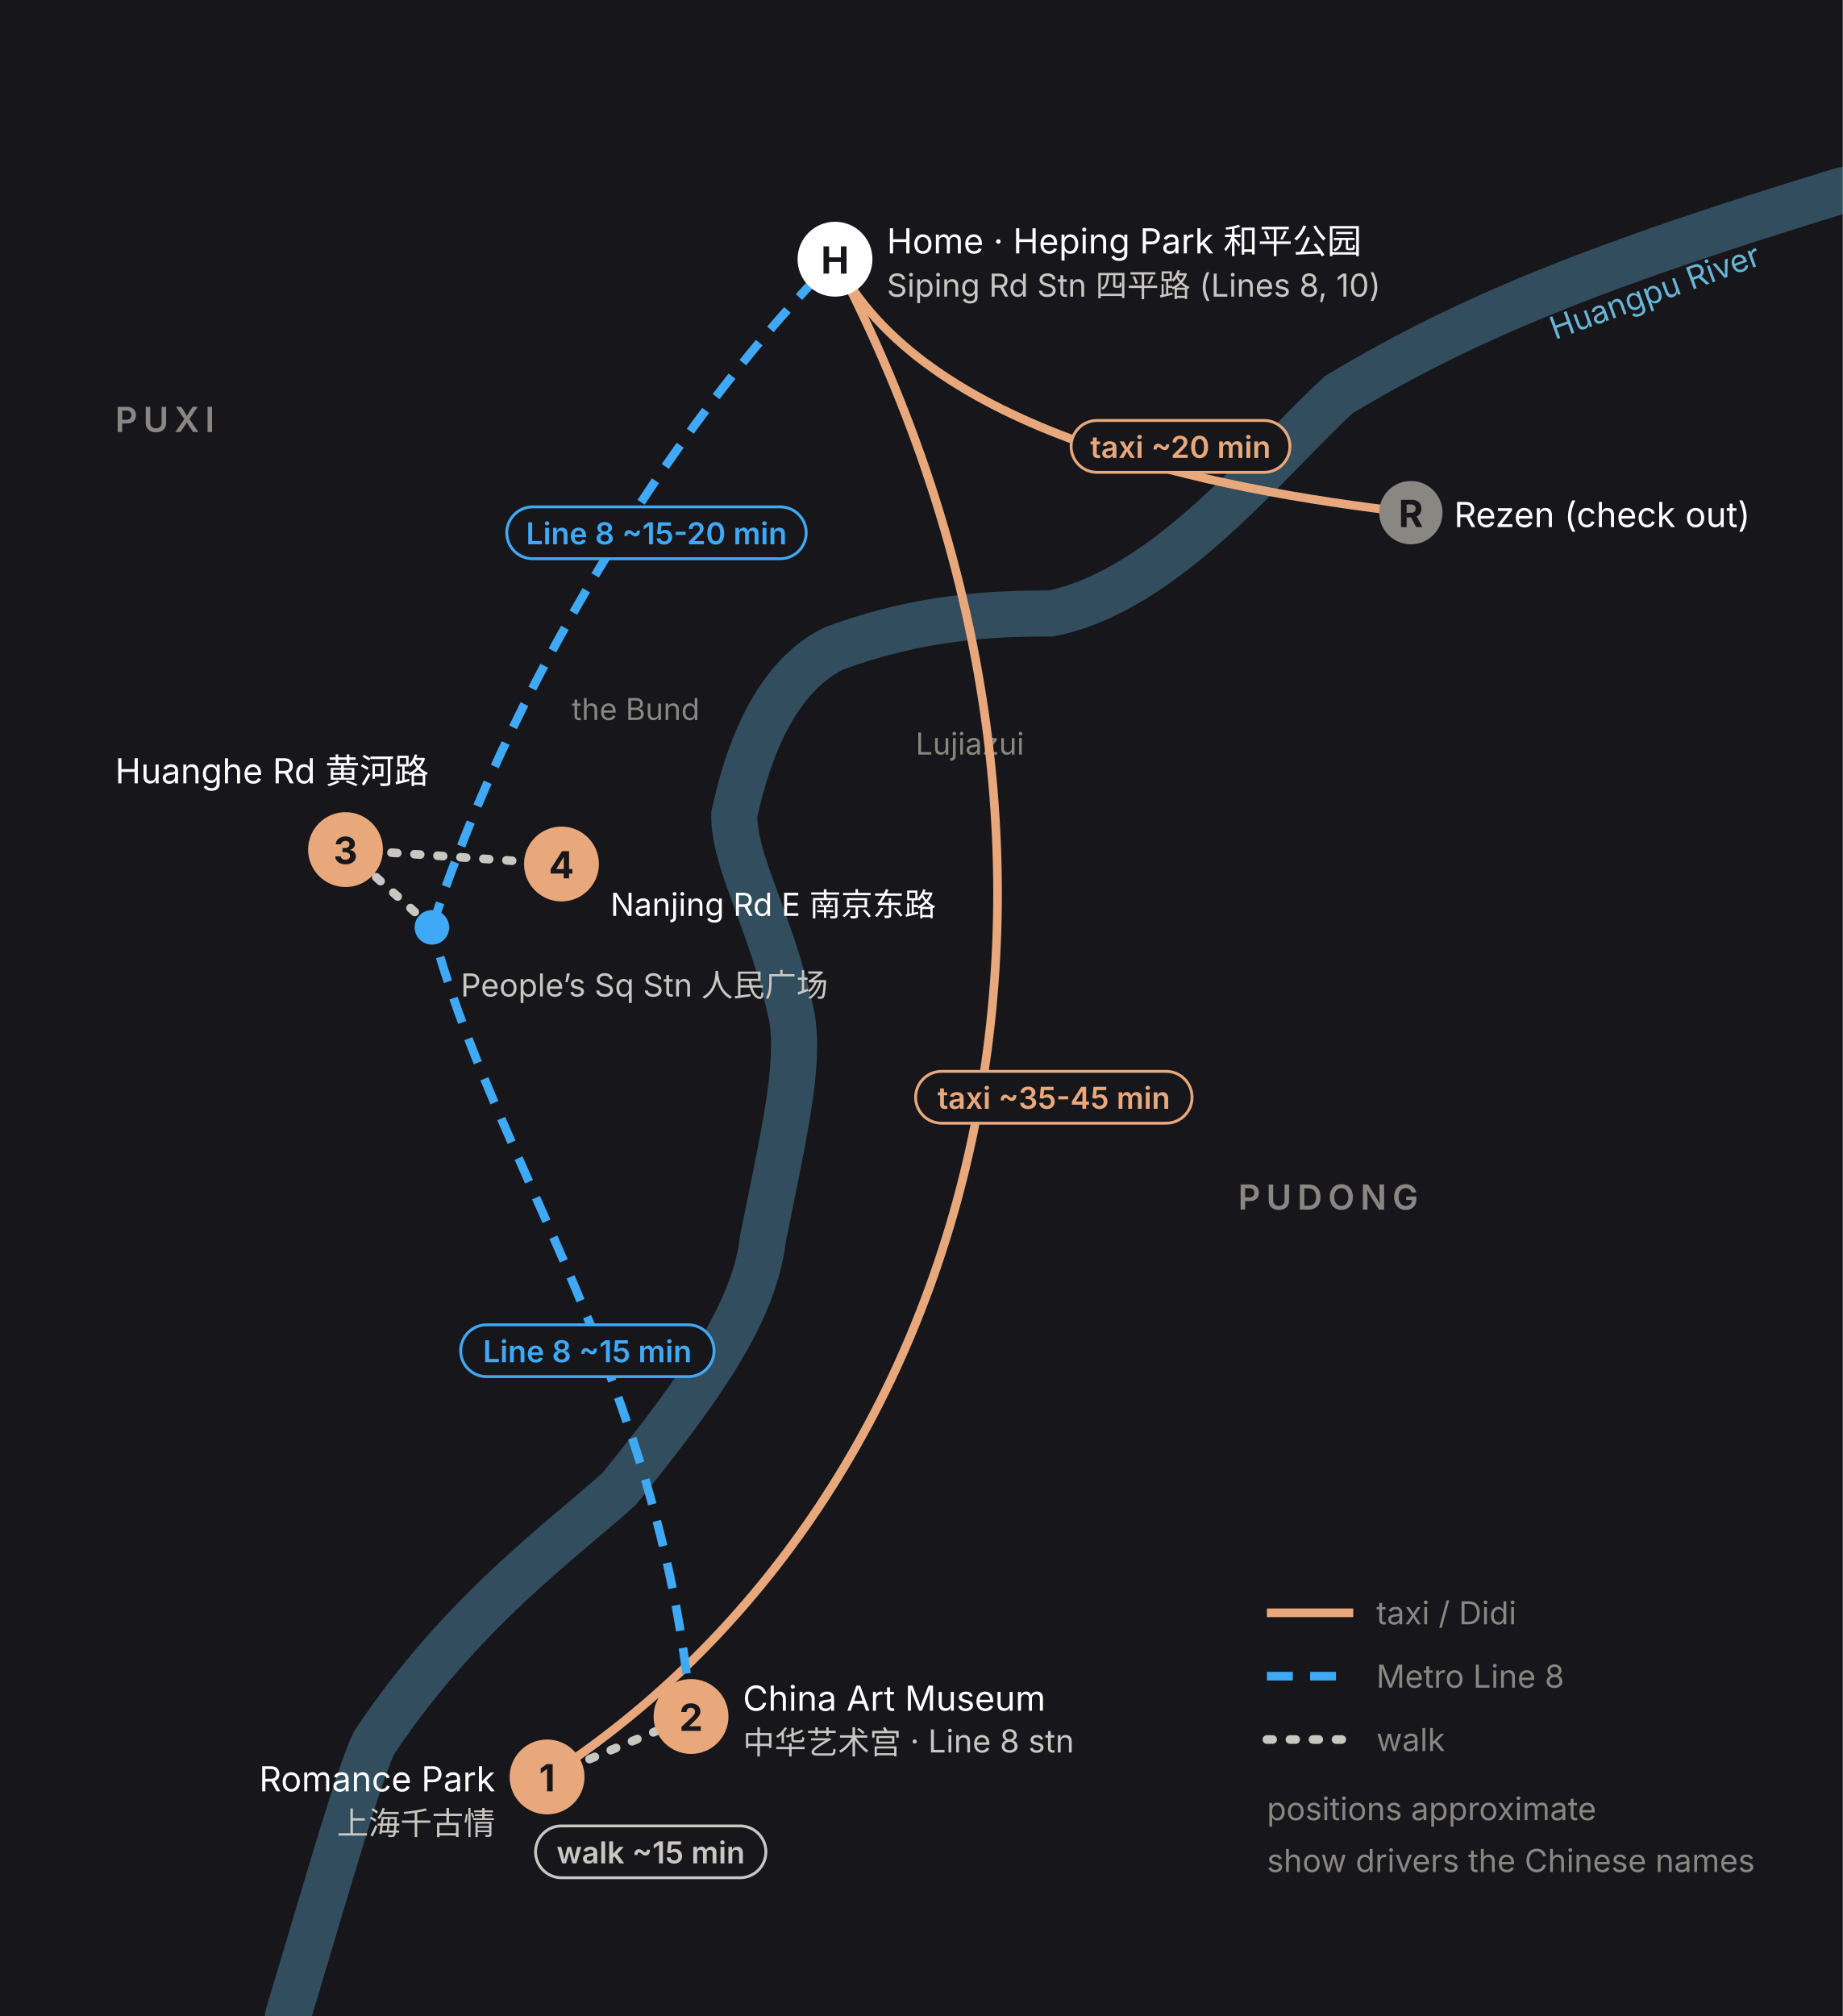
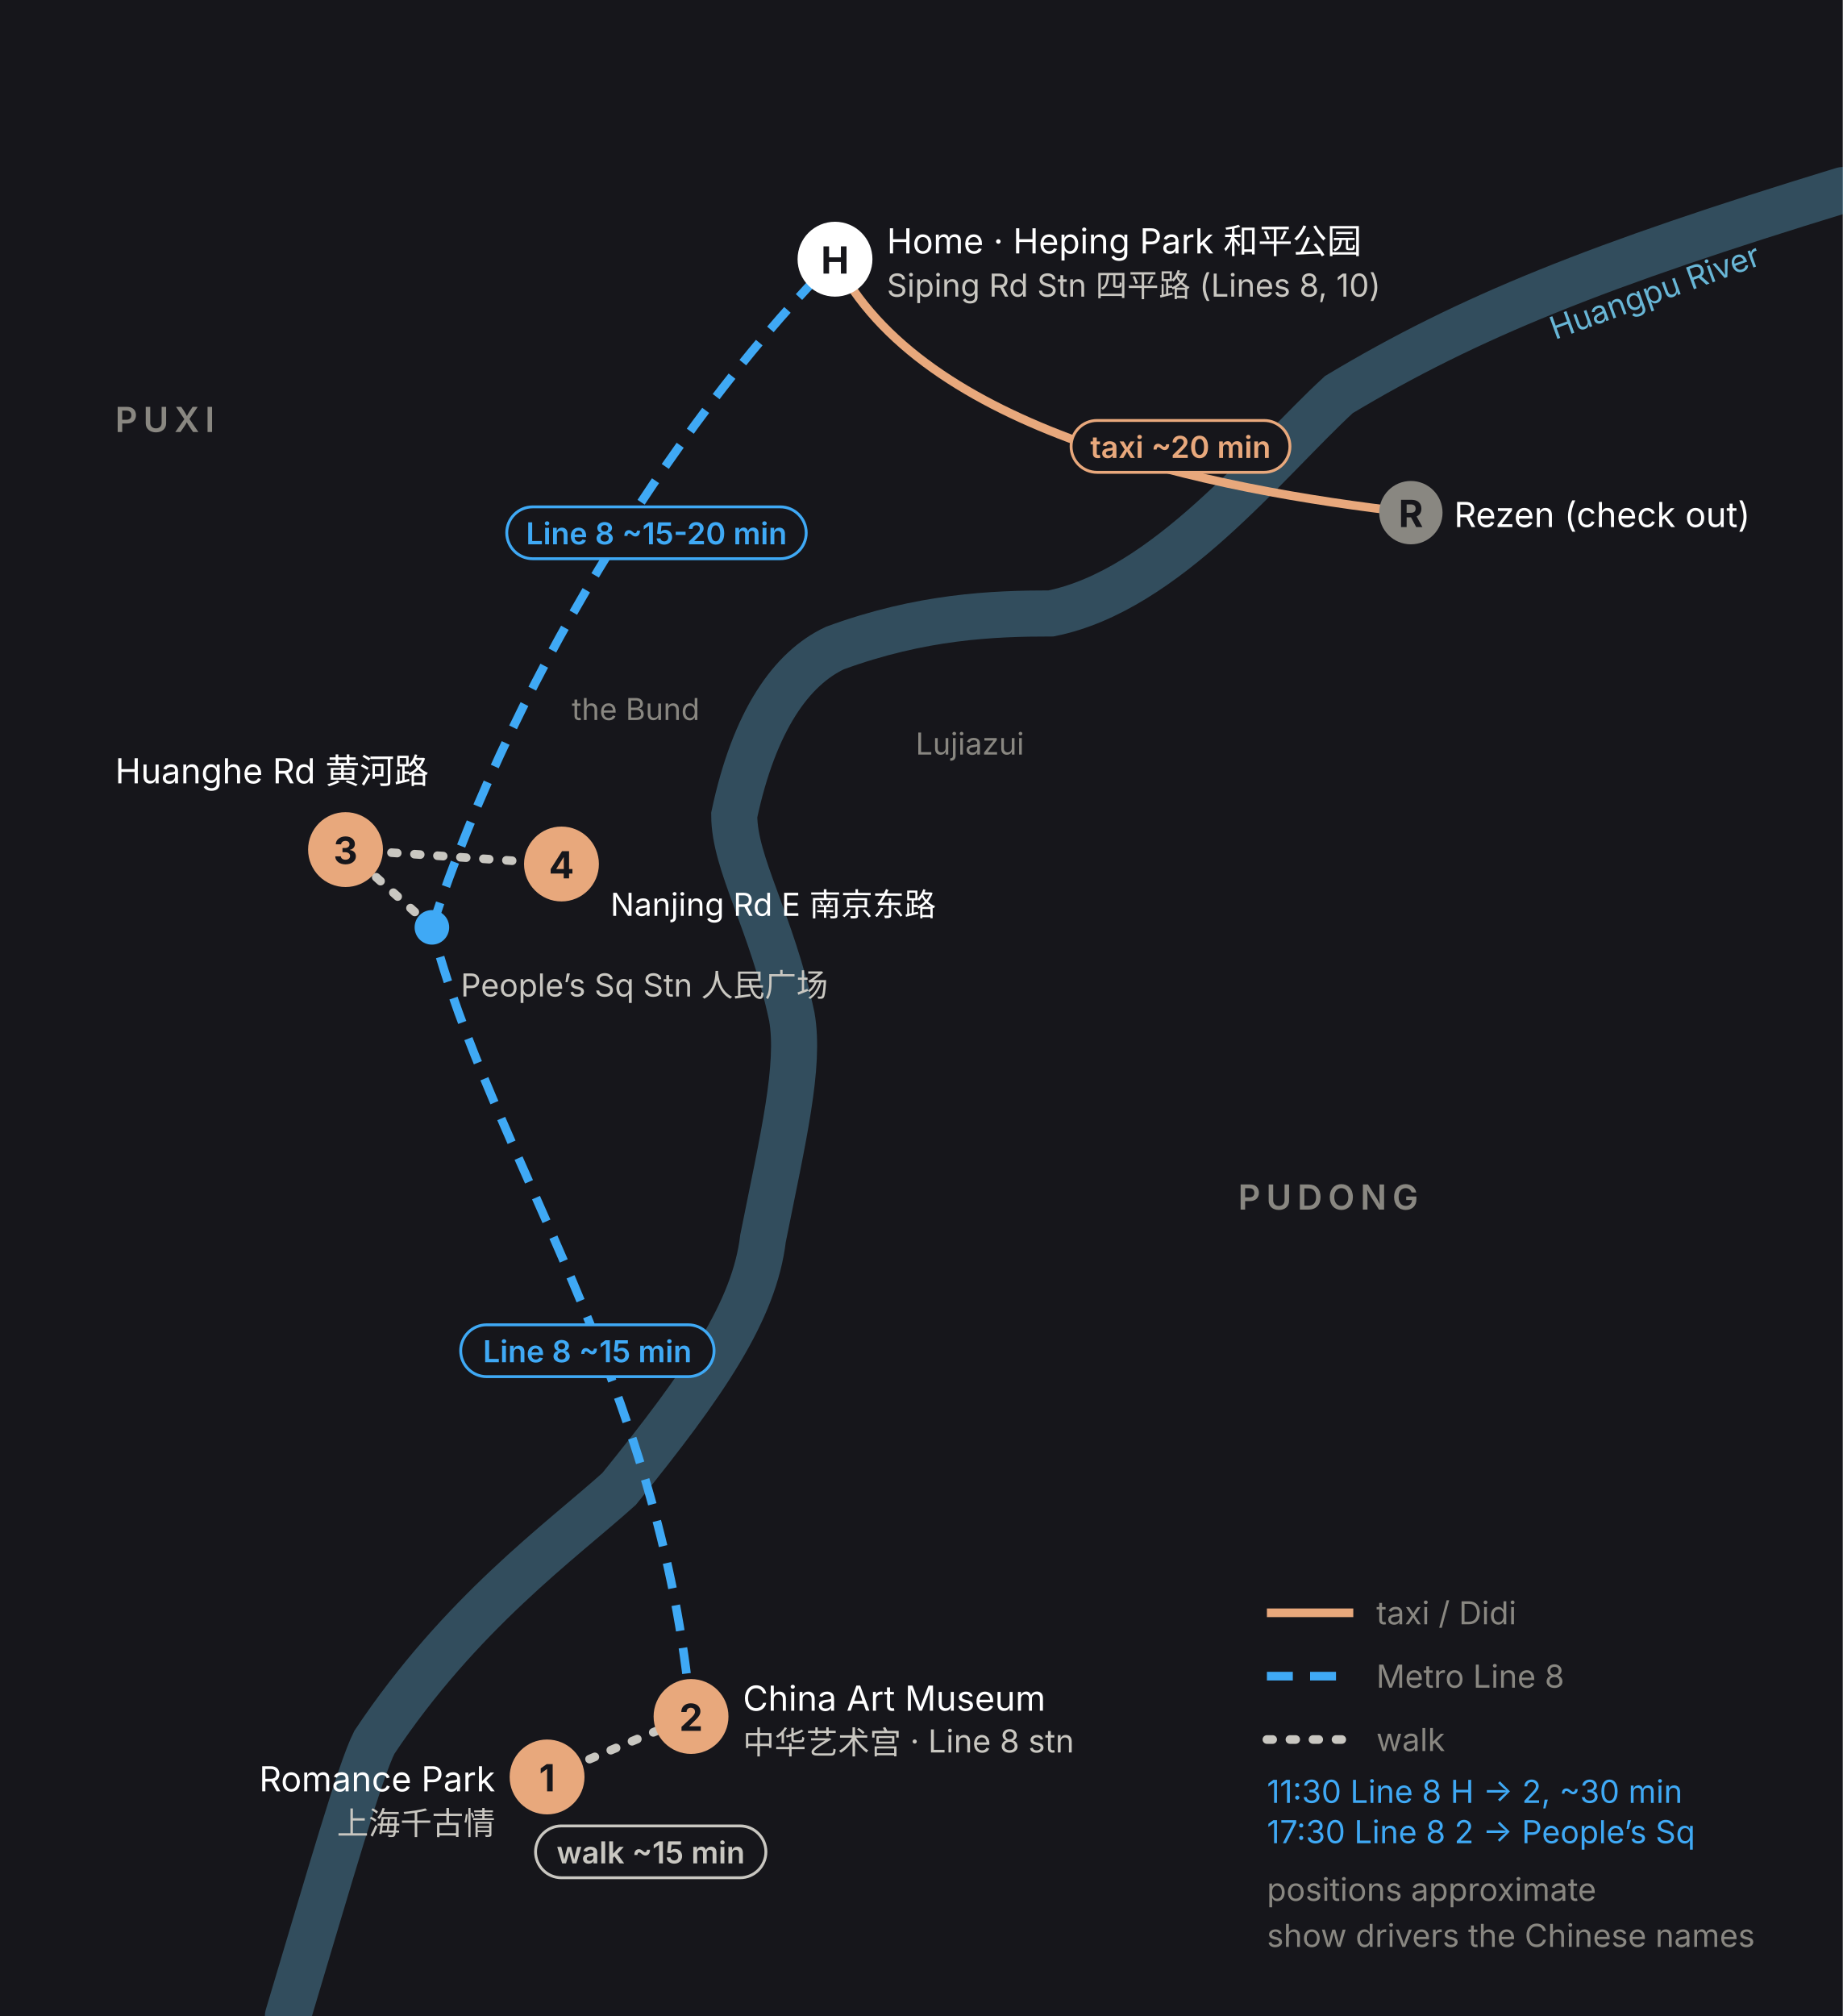
<svg xmlns="http://www.w3.org/2000/svg" viewBox="0 0 640 700" font-family="-apple-system,BlinkMacSystemFont,'Segoe UI',system-ui,sans-serif">
  <rect width="640" height="700" fill="#16161b" />
  <path d="M100 700 C 115 650, 125 615, 130 605 C 160 560, 195 535, 215 517 C 245 480, 262 455, 265 430 C 272 395, 278 370, 275 353 C 268 320, 255 300, 255 283 C 262 250, 275 232, 290 225 C 320 214, 345 213, 365 213 C 405 205, 440 160, 465 137 C 510 110, 555 92, 640 66" fill="none" stroke="#68b6d6" stroke-opacity="0.35" stroke-width="16" stroke-linecap="round" />
  <text x="540" y="118" font-size="11" fill="#68b6d6" transform="rotate(-20 540 118)">Huangpu River</text>
  <g font-size="12" fill="#898781" font-weight="600" letter-spacing="2">
    <text x="40" y="150">PUXI</text>
    <text x="430" y="420">PUDONG</text>
  </g>
  <text x="318" y="262" font-size="10.5" fill="#898781">Lujiazui</text>
  <text x="243" y="250" font-size="10.5" fill="#898781" text-anchor="end">the Bund</text>
  <path d="M490 178 C 420 170, 320 150, 290 90" fill="none" stroke="#e8a87c" stroke-width="3" />
-   <path d="M290 90 C 400 300, 340 520, 190 617" fill="none" stroke="#e8a87c" stroke-width="3" />
  <line x1="190" y1="617" x2="240" y2="596" stroke="#c9c7c1" stroke-width="3" stroke-dasharray="2 6" stroke-linecap="round" />
  <path d="M240 596 C 230 480, 170 400, 150 322" fill="none" stroke="#3fa9f5" stroke-width="3" stroke-dasharray="9 6" />
  <line x1="150" y1="322" x2="120" y2="295" stroke="#c9c7c1" stroke-width="3" stroke-dasharray="2 6" stroke-linecap="round" />
  <line x1="120" y1="295" x2="195" y2="300" stroke="#c9c7c1" stroke-width="3" stroke-dasharray="2 6" stroke-linecap="round" />
  <path d="M150 322 C 180 230, 240 140, 290 90" fill="none" stroke="#3fa9f5" stroke-width="3" stroke-dasharray="9 6" />
  <g font-size="10.5" font-weight="600" text-anchor="middle">
    <rect x="372" y="146" width="76" height="18" rx="9" fill="#16161b" stroke="#e8a87c" />
    <text x="410" y="159" fill="#e8a87c">taxi ~20 min</text>
-     <rect x="318" y="372" width="96" height="18" rx="9" fill="#16161b" stroke="#e8a87c" />
-     <text x="366" y="385" fill="#e8a87c">taxi ~35-45 min</text>
    <rect x="186" y="634" width="80" height="18" rx="9" fill="#16161b" stroke="#c9c7c1" />
    <text x="226" y="647" fill="#c9c7c1">walk ~15 min</text>
    <rect x="160" y="460" width="88" height="18" rx="9" fill="#16161b" stroke="#3fa9f5" />
    <text x="204" y="473" fill="#3fa9f5">Line 8 ~15 min</text>
    <rect x="176" y="176" width="104" height="18" rx="9" fill="#16161b" stroke="#3fa9f5" />
    <text x="228" y="189" fill="#3fa9f5">Line 8 ~15-20 min</text>
  </g>
  <circle cx="150" cy="322" r="6" fill="#3fa9f5" />
  <g font-size="13" font-weight="700" text-anchor="middle">
    <circle cx="490" cy="178" r="11" fill="#898781" />
    <text x="490" y="183" fill="#16161b">R</text>
    <circle cx="290" cy="90" r="13" fill="#ffffff" />
    <text x="290" y="95" fill="#16161b">H</text>
    <circle cx="190" cy="617" r="13" fill="#e8a87c" />
    <text x="190" y="622" fill="#16161b">1</text>
    <circle cx="240" cy="596" r="13" fill="#e8a87c" />
    <text x="240" y="601" fill="#16161b">2</text>
    <circle cx="120" cy="295" r="13" fill="#e8a87c" />
    <text x="120" y="300" fill="#16161b">3</text>
    <circle cx="195" cy="300" r="13" fill="#e8a87c" />
    <text x="195" y="305" fill="#16161b">4</text>
  </g>
  <g font-size="12" fill="#ffffff">
    <text x="505" y="183">Rezen (check out)</text>
    <text x="308" y="88">Home · Heping Park 和平公园</text>
    <text x="308" y="103" font-size="11" fill="#c9c7c1">Siping Rd Stn 四平路 (Lines 8, 10)</text>
    <text x="172" y="622" text-anchor="end">Romance Park</text>
    <text x="172" y="637" text-anchor="end" font-size="11" fill="#c9c7c1">上海千古情</text>
    <text x="258" y="594">China Art Museum</text>
    <text x="258" y="609" font-size="11" fill="#c9c7c1">中华艺术宫 · Line 8 stn</text>
    <text x="40" y="272">Huanghe Rd 黄河路</text>
    <text x="212" y="318" font-size="11">Nanjing Rd E 南京东路</text>
    <text x="160" y="346" font-size="11" fill="#c9c7c1">People’s Sq Stn 人民广场</text>
  </g>
  <g font-size="11" fill="#898781">
    <line x1="440" y1="560" x2="470" y2="560" stroke="#e8a87c" stroke-width="3" />
    <text x="478" y="564">taxi / Didi</text>
    <line x1="440" y1="582" x2="470" y2="582" stroke="#3fa9f5" stroke-width="3" stroke-dasharray="9 6" />
    <text x="478" y="586">Metro Line 8</text>
    <line x1="440" y1="604" x2="470" y2="604" stroke="#c9c7c1" stroke-width="3" stroke-dasharray="2 6" stroke-linecap="round" />
    <text x="478" y="608">walk</text>
-     <text x="440" y="632">positions approximate</text>
-     <text x="440" y="650">show drivers the Chinese names</text>
+     <text x="440" y="626" fill="#3fa9f5">11:30 Line 8 H → 2, ~30 min</text>
+     <text x="440" y="640" fill="#3fa9f5">17:30 Line 8 2 → People’s Sq</text>
+     <text x="440" y="660">positions approximate</text>
+     <text x="440" y="676">show drivers the Chinese names</text>
  </g>
</svg>
